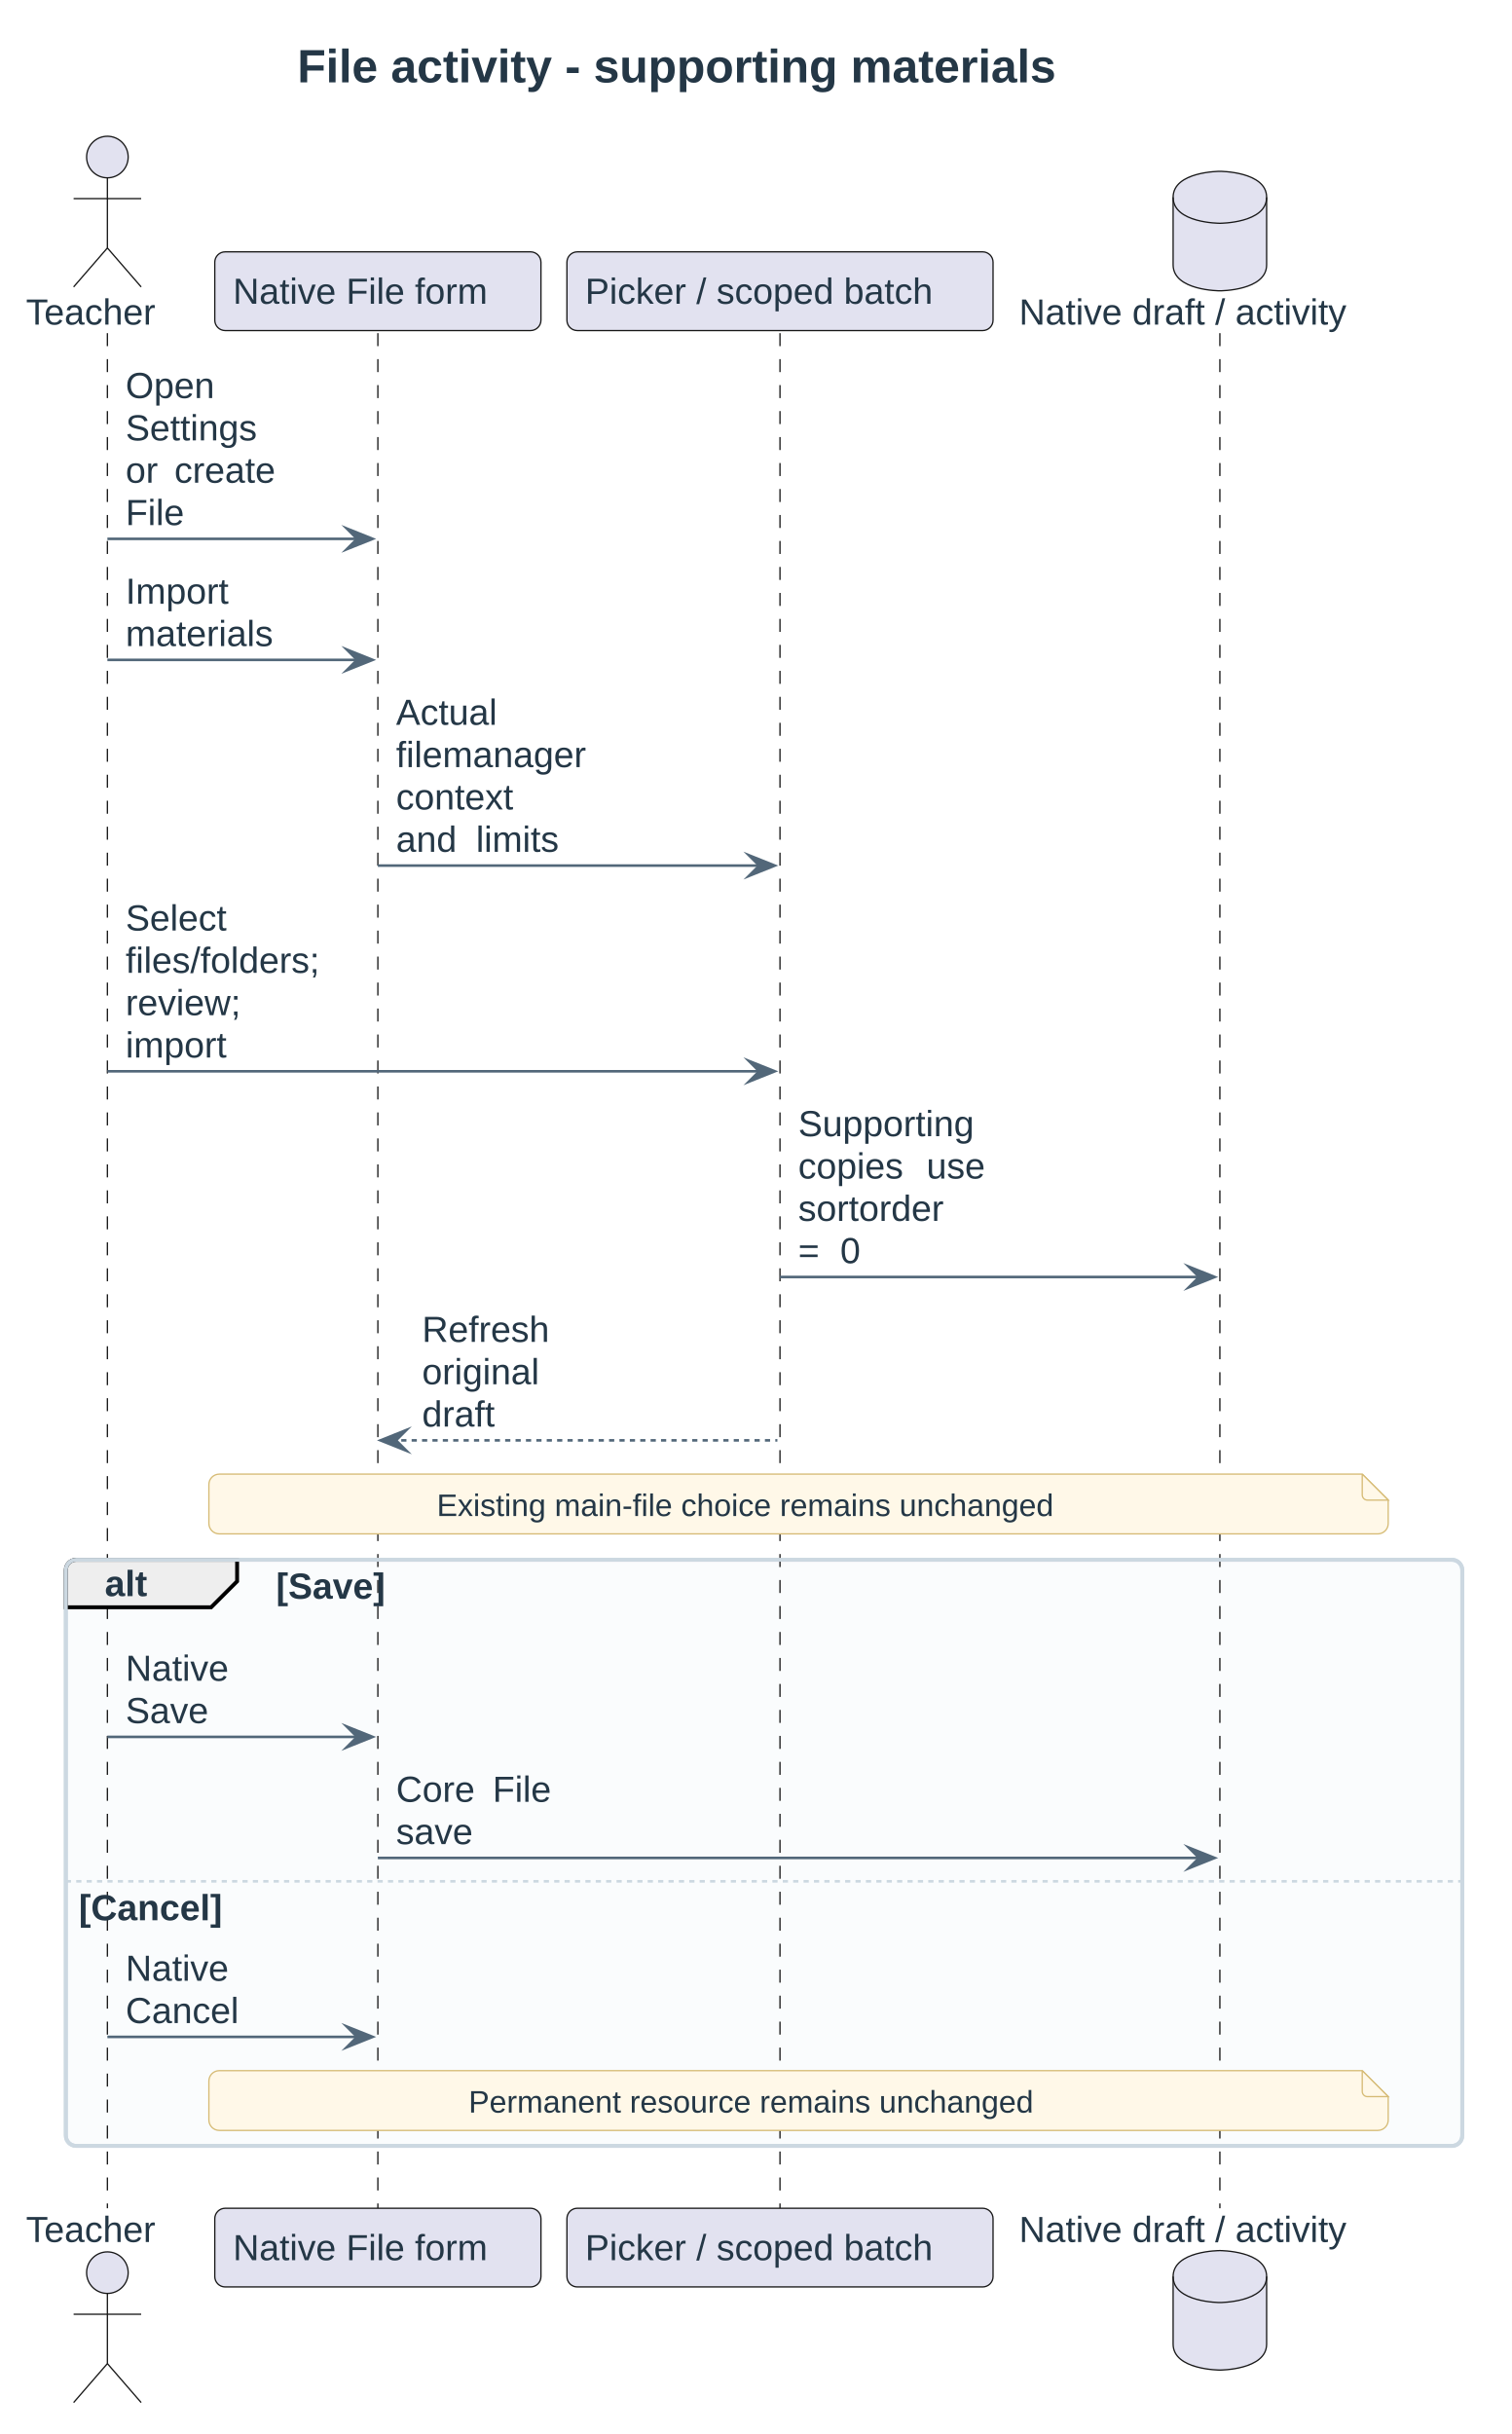
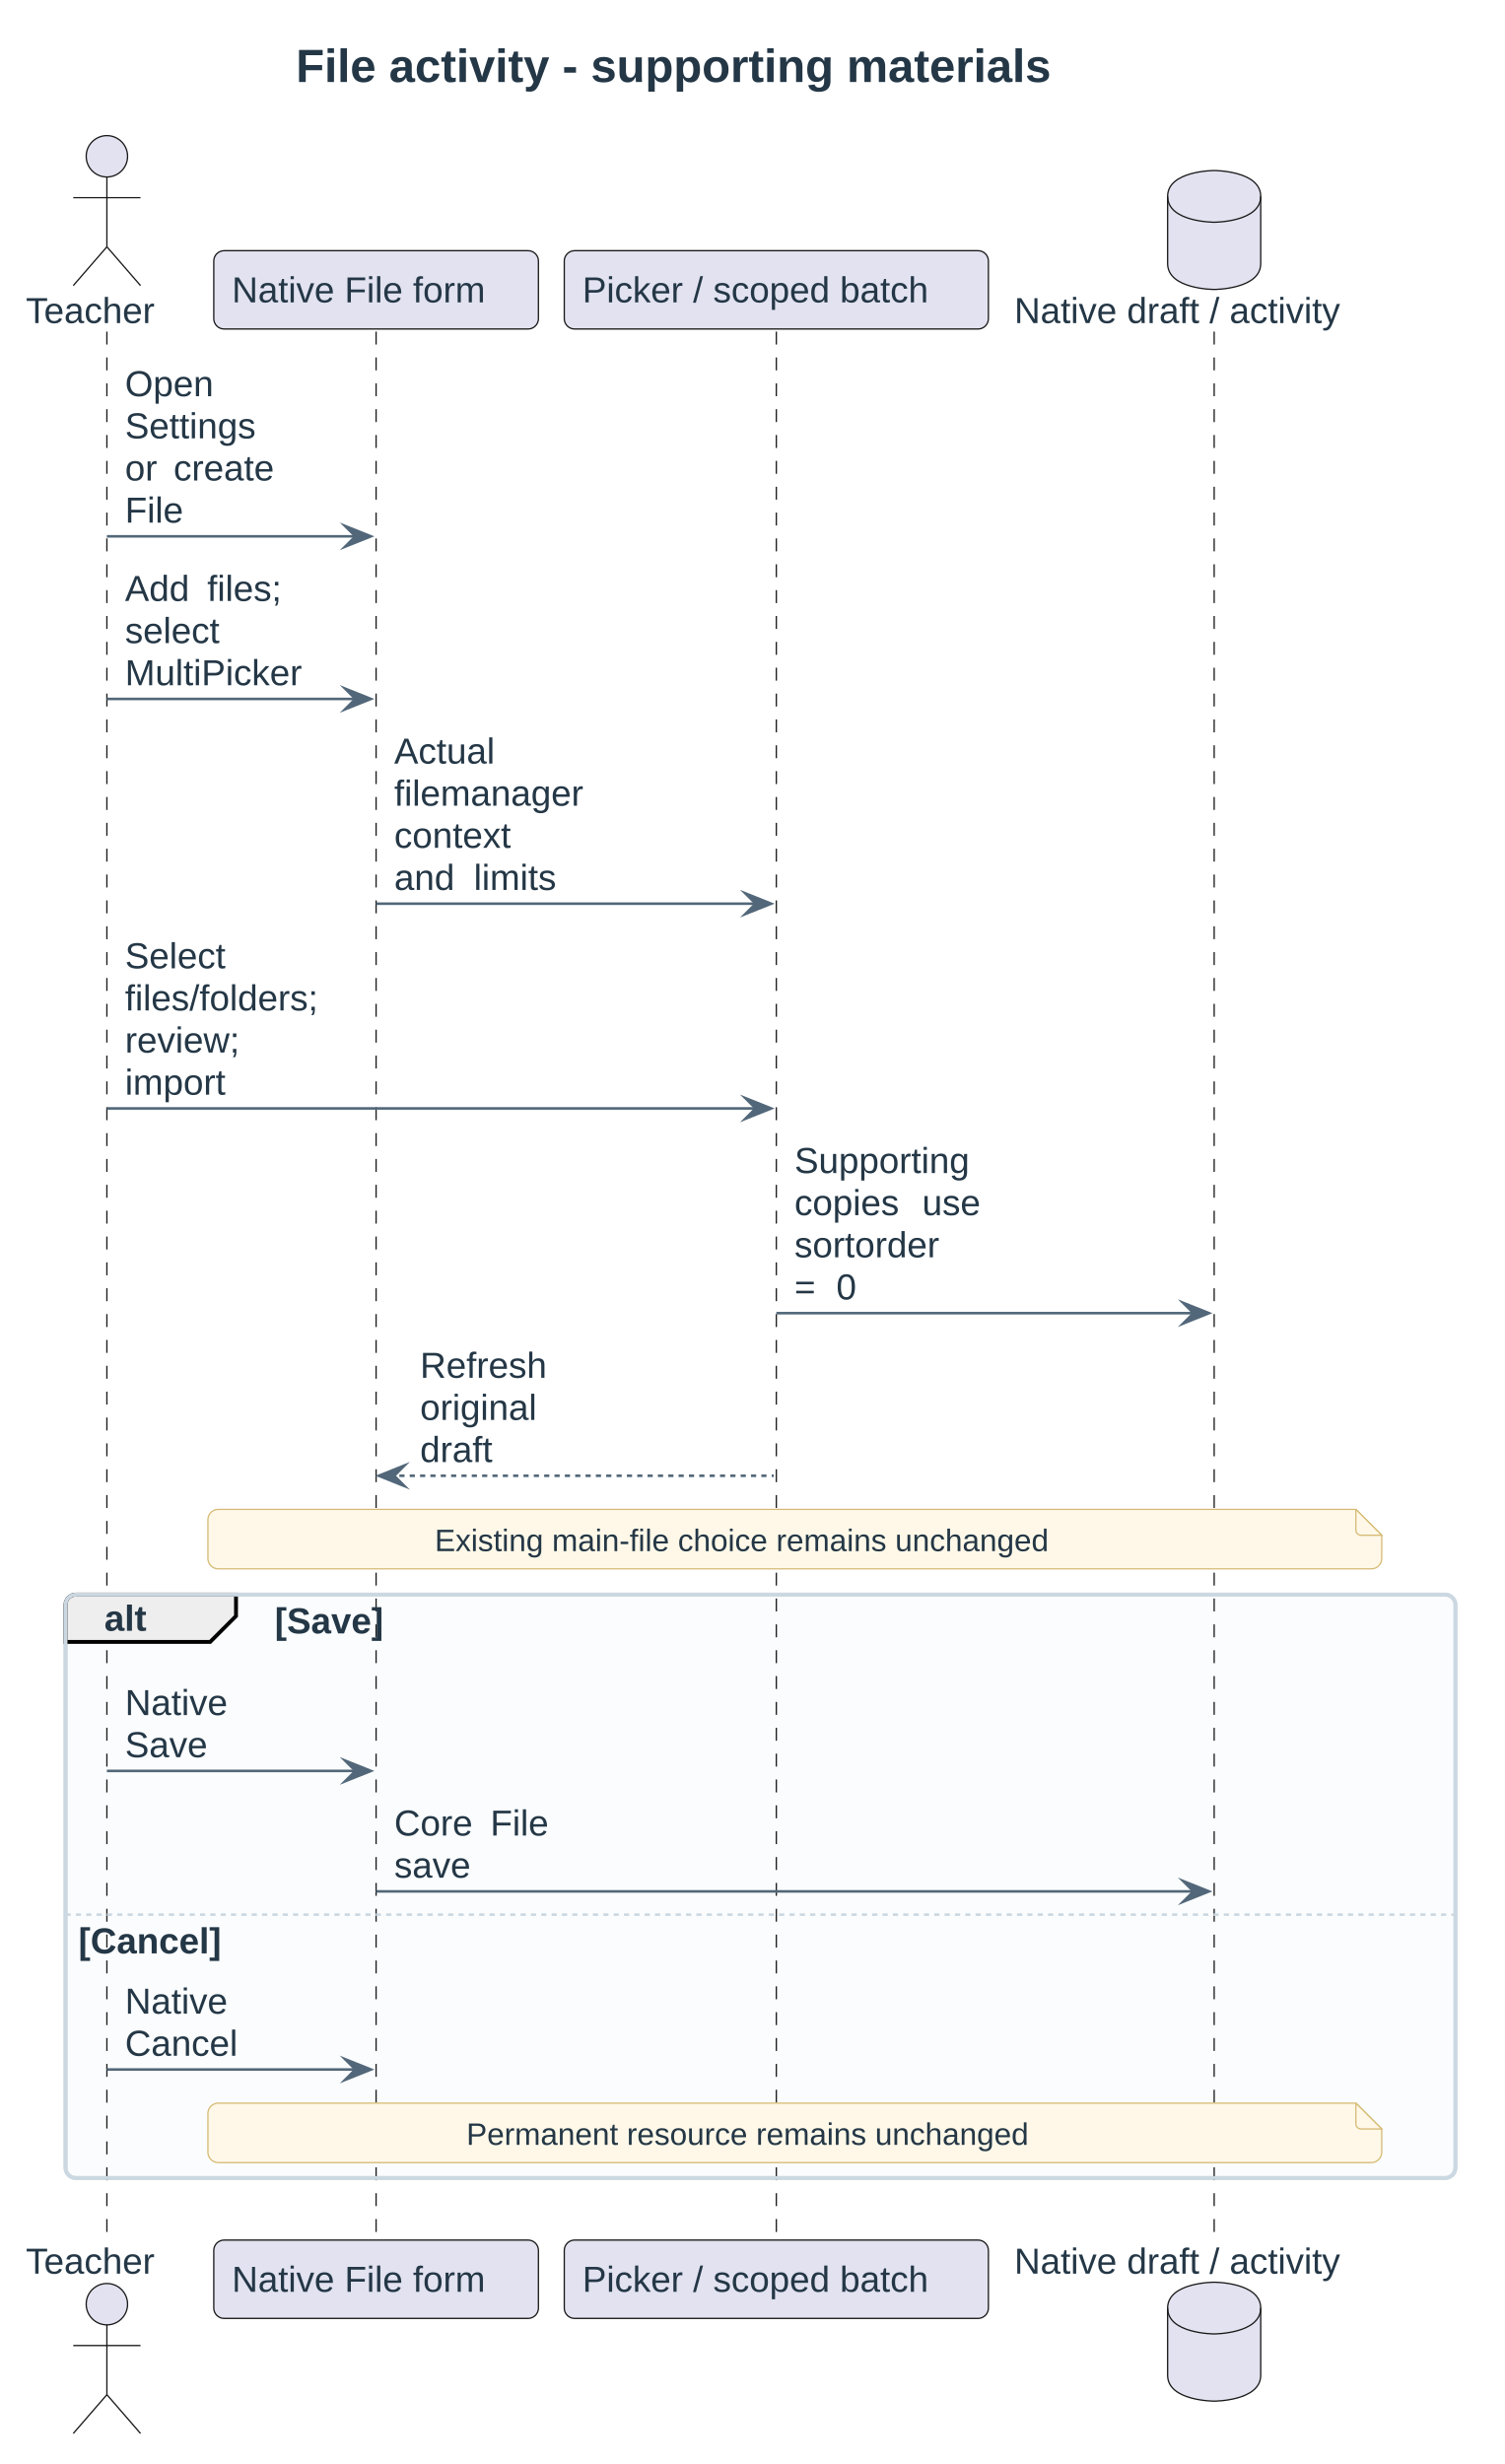
- <svg xmlns="http://www.w3.org/2000/svg" version="1.1" data-diagram-type="SEQUENCE" style="width:582px;height:937px;background:#FFFFFF;" width="582px" height="937px" viewBox="0 0 582 937" zoomAndPan="magnify" preserveAspectRatio="none" contentStyleType="text/css">
+ <svg xmlns="http://www.w3.org/2000/svg" version="1.1" data-diagram-type="SEQUENCE" style="width:582px;height:953px;background:#FFFFFF;" width="582px" height="953px" viewBox="0 0 582 953" zoomAndPan="magnify" preserveAspectRatio="none" contentStyleType="text/css">
  <defs />
  <g font-family="sans-serif" lengthAdjust="spacing">
    <g class="title" data-source-line="2">
      <text x="114.455" y="31.708" fill="#243746" font-size="18" textLength="352.02" font-weight="700" font-family="Arial">File activity - supporting materials</text>
    </g>
-     <rect x="25.342" y="600.453" width="537.587" height="225.641" fill="#FAFCFD" style="stroke:#FAFCFD;stroke-width:1;" rx="4" ry="4" />
-     <rect x="25.342" y="600.453" width="537.587" height="225.641" fill="none" style="stroke:#CCD8E1;stroke-width:1.5;" rx="4" ry="4" />
+     <rect x="25.342" y="616.75" width="537.587" height="225.641" fill="#FAFCFD" style="stroke:#FAFCFD;stroke-width:1;" rx="4" ry="4" />
+     <rect x="25.342" y="616.75" width="537.587" height="225.641" fill="none" style="stroke:#CCD8E1;stroke-width:1.5;" rx="4" ry="4" />
    <g>
-       <rect x="37.842" y="128.25" width="8" height="721.844" fill="#000" fill-opacity="0" />
-       <line x1="41.342" y1="128.25" x2="41.342" y2="850.094" style="stroke:#181818;stroke-width:0.5;stroke-dasharray:5,5;" />
+       <rect x="37.842" y="128.25" width="8" height="738.141" fill="#000" fill-opacity="0" />
+       <line x1="41.342" y1="128.25" x2="41.342" y2="866.391" style="stroke:#181818;stroke-width:0.5;stroke-dasharray:5,5;" />
    </g>
    <g>
-       <rect x="141.965" y="128.25" width="8" height="721.844" fill="#000" fill-opacity="0" />
-       <line x1="145.465" y1="128.25" x2="145.465" y2="850.094" style="stroke:#181818;stroke-width:0.5;stroke-dasharray:5,5;" />
+       <rect x="141.965" y="128.25" width="8" height="738.141" fill="#000" fill-opacity="0" />
+       <line x1="145.465" y1="128.25" x2="145.465" y2="866.391" style="stroke:#181818;stroke-width:0.5;stroke-dasharray:5,5;" />
    </g>
    <g>
-       <rect x="296.767" y="128.25" width="8" height="721.844" fill="#000" fill-opacity="0" />
-       <line x1="300.267" y1="128.25" x2="300.267" y2="850.094" style="stroke:#181818;stroke-width:0.5;stroke-dasharray:5,5;" />
+       <rect x="296.767" y="128.25" width="8" height="738.141" fill="#000" fill-opacity="0" />
+       <line x1="300.267" y1="128.25" x2="300.267" y2="866.391" style="stroke:#181818;stroke-width:0.5;stroke-dasharray:5,5;" />
    </g>
    <g>
-       <rect x="466.108" y="128.25" width="8" height="721.844" fill="#000" fill-opacity="0" />
-       <line x1="469.608" y1="128.25" x2="469.608" y2="850.094" style="stroke:#181818;stroke-width:0.5;stroke-dasharray:5,5;" />
+       <rect x="466.108" y="128.25" width="8" height="738.141" fill="#000" fill-opacity="0" />
+       <line x1="469.608" y1="128.25" x2="469.608" y2="866.391" style="stroke:#181818;stroke-width:0.5;stroke-dasharray:5,5;" />
    </g>
    <text x="10" y="124.948" fill="#243746" font-size="14" textLength="56.684" font-family="Arial">Teacher</text>
    <ellipse cx="41.342" cy="60.453" rx="8" ry="8" fill="#E2E2F0" style="stroke:#181818;stroke-width:0.5;" />
    <path d="M41.342,68.453 L41.342,95.453 M28.342,76.453 L54.342,76.453 M41.342,95.453 L28.342,110.453 M41.342,95.453 L54.342,110.453" style="stroke:#181818;stroke-width:0.5;" fill="none" />
    <rect x="82.684" y="96.953" width="125.563" height="30.297" fill="#E2E2F0" style="stroke:#181818;stroke-width:0.5;" rx="4" ry="4" />
    <text x="89.684" y="116.948" fill="#243746" font-size="14" textLength="111.563" font-family="Arial">Native File form</text>
    <rect x="218.246" y="96.953" width="164.042" height="30.297" fill="#E2E2F0" style="stroke:#181818;stroke-width:0.5;" rx="4" ry="4" />
    <text x="225.246" y="116.948" fill="#243746" font-size="14" textLength="150.042" font-family="Arial">Picker / scoped batch</text>
    <text x="392.288" y="124.948" fill="#243746" font-size="14" textLength="148.641" font-family="Arial">Native draft / activity</text>
    <path d="M451.608,75.953 C451.608,65.953 469.608,65.953 469.608,65.953 C469.608,65.953 487.608,65.953 487.608,75.953 L487.608,101.953 C487.608,111.953 469.608,111.953 469.608,111.953 C469.608,111.953 451.608,111.953 451.608,101.953 L451.608,75.953" style="stroke:#181818;stroke-width:0.5;" fill="#E2E2F0" />
    <path d="M451.608,75.953 C451.608,85.953 469.608,85.953 469.608,85.953 C469.608,85.953 487.608,85.953 487.608,75.953" style="stroke:#181818;stroke-width:0.5;" fill="none" />
-     <text x="10" y="863.089" fill="#243746" font-size="14" textLength="56.684" font-family="Arial">Teacher</text>
-     <ellipse cx="41.342" cy="874.891" rx="8" ry="8" fill="#E2E2F0" style="stroke:#181818;stroke-width:0.5;" />
-     <path d="M41.342,882.891 L41.342,909.891 M28.342,890.891 L54.342,890.891 M41.342,909.891 L28.342,924.891 M41.342,909.891 L54.342,924.891" style="stroke:#181818;stroke-width:0.5;" fill="none" />
-     <rect x="82.684" y="850.094" width="125.563" height="30.297" fill="#E2E2F0" style="stroke:#181818;stroke-width:0.5;" rx="4" ry="4" />
-     <text x="89.684" y="870.089" fill="#243746" font-size="14" textLength="111.563" font-family="Arial">Native File form</text>
-     <rect x="218.246" y="850.094" width="164.042" height="30.297" fill="#E2E2F0" style="stroke:#181818;stroke-width:0.5;" rx="4" ry="4" />
-     <text x="225.246" y="870.089" fill="#243746" font-size="14" textLength="150.042" font-family="Arial">Picker / scoped batch</text>
-     <text x="392.288" y="863.089" fill="#243746" font-size="14" textLength="148.641" font-family="Arial">Native draft / activity</text>
-     <path d="M451.608,876.391 C451.608,866.391 469.608,866.391 469.608,866.391 C469.608,866.391 487.608,866.391 487.608,876.391 L487.608,902.391 C487.608,912.391 469.608,912.391 469.608,912.391 C469.608,912.391 451.608,912.391 451.608,902.391 L451.608,876.391" style="stroke:#181818;stroke-width:0.5;" fill="#E2E2F0" />
-     <path d="M451.608,876.391 C451.608,886.391 469.608,886.391 469.608,886.391 C469.608,886.391 487.608,886.391 487.608,876.391" style="stroke:#181818;stroke-width:0.5;" fill="none" />
+     <text x="10" y="879.386" fill="#243746" font-size="14" textLength="56.684" font-family="Arial">Teacher</text>
+     <ellipse cx="41.342" cy="891.188" rx="8" ry="8" fill="#E2E2F0" style="stroke:#181818;stroke-width:0.5;" />
+     <path d="M41.342,899.188 L41.342,926.188 M28.342,907.188 L54.342,907.188 M41.342,926.188 L28.342,941.188 M41.342,926.188 L54.342,941.188" style="stroke:#181818;stroke-width:0.5;" fill="none" />
+     <rect x="82.684" y="866.391" width="125.563" height="30.297" fill="#E2E2F0" style="stroke:#181818;stroke-width:0.5;" rx="4" ry="4" />
+     <text x="89.684" y="886.386" fill="#243746" font-size="14" textLength="111.563" font-family="Arial">Native File form</text>
+     <rect x="218.246" y="866.391" width="164.042" height="30.297" fill="#E2E2F0" style="stroke:#181818;stroke-width:0.5;" rx="4" ry="4" />
+     <text x="225.246" y="886.386" fill="#243746" font-size="14" textLength="150.042" font-family="Arial">Picker / scoped batch</text>
+     <text x="392.288" y="879.386" fill="#243746" font-size="14" textLength="148.641" font-family="Arial">Native draft / activity</text>
+     <path d="M451.608,892.688 C451.608,882.688 469.608,882.688 469.608,882.688 C469.608,882.688 487.608,882.688 487.608,892.688 L487.608,918.688 C487.608,928.688 469.608,928.688 469.608,928.688 C469.608,928.688 451.608,928.688 451.608,918.688 L451.608,892.688" style="stroke:#181818;stroke-width:0.5;" fill="#E2E2F0" />
+     <path d="M451.608,892.688 C451.608,902.688 469.608,902.688 469.608,902.688 C469.608,902.688 487.608,902.688 487.608,892.688" style="stroke:#181818;stroke-width:0.5;" fill="none" />
    <polygon points="133.465,203.438,143.465,207.438,133.465,211.438,137.465,207.438" fill="#526779" style="stroke:#526779;stroke-width:1;stroke-linejoin:miter;stroke-miterlimit:10;" />
    <line x1="41.342" y1="207.438" x2="139.465" y2="207.438" style="stroke:#526779;stroke-width:1;" />
    <text x="48.342" y="153.245" fill="#243746" font-size="14" textLength="37.393" font-family="Arial">Open</text>
    <text x="48.342" y="169.542" fill="#243746" font-size="14" textLength="57.422" font-family="Arial">Settings</text>
    <text x="48.342" y="185.839" fill="#243746" font-size="14" textLength="14.321" font-family="Arial">or</text>
    <text x="62.663" y="185.839" fill="#243746" font-size="14" font-family="Arial"> </text>
    <text x="67.113" y="185.839" fill="#243746" font-size="14" textLength="44.748" font-family="Arial">create</text>
    <text x="48.342" y="202.136" fill="#243746" font-size="14" textLength="24.445" font-family="Arial">File</text>
-     <polygon points="133.465,250.031,143.465,254.031,133.465,258.031,137.465,254.031" fill="#526779" style="stroke:#526779;stroke-width:1;stroke-linejoin:miter;stroke-miterlimit:10;" />
-     <line x1="41.342" y1="254.031" x2="139.465" y2="254.031" style="stroke:#526779;stroke-width:1;" />
-     <text x="48.342" y="232.433" fill="#243746" font-size="14" textLength="46.464" font-family="Arial">Import</text>
-     <text x="48.342" y="248.729" fill="#243746" font-size="14" textLength="65.728" font-family="Arial">materials</text>
-     <polygon points="288.267,329.219,298.267,333.219,288.267,337.219,292.267,333.219" fill="#526779" style="stroke:#526779;stroke-width:1;stroke-linejoin:miter;stroke-miterlimit:10;" />
-     <line x1="145.465" y1="333.219" x2="294.267" y2="333.219" style="stroke:#526779;stroke-width:1;" />
-     <text x="152.465" y="279.026" fill="#243746" font-size="14" textLength="44.105" font-family="Arial">Actual</text>
-     <text x="152.465" y="295.323" fill="#243746" font-size="14" textLength="84.246" font-family="Arial">filemanager</text>
-     <text x="152.465" y="311.62" fill="#243746" font-size="14" textLength="53.013" font-family="Arial">context</text>
-     <text x="152.465" y="327.917" fill="#243746" font-size="14" textLength="26.339" font-family="Arial">and</text>
-     <text x="178.804" y="327.917" fill="#243746" font-size="14" font-family="Arial"> </text>
-     <text x="183.254" y="327.917" fill="#243746" font-size="14" textLength="38.09" font-family="Arial">limits</text>
-     <polygon points="288.267,408.406,298.267,412.406,288.267,416.406,292.267,412.406" fill="#526779" style="stroke:#526779;stroke-width:1;stroke-linejoin:miter;stroke-miterlimit:10;" />
-     <line x1="41.342" y1="412.406" x2="294.267" y2="412.406" style="stroke:#526779;stroke-width:1;" />
-     <text x="48.342" y="358.214" fill="#243746" font-size="14" textLength="43.189" font-family="Arial">Select</text>
-     <text x="48.342" y="374.511" fill="#243746" font-size="14" textLength="85.982" font-family="Arial">files/folders;</text>
-     <text x="48.342" y="390.808" fill="#243746" font-size="14" textLength="51.324" font-family="Arial">review;</text>
-     <text x="48.342" y="407.104" fill="#243746" font-size="14" textLength="46.225" font-family="Arial">import</text>
-     <polygon points="457.608,487.594,467.608,491.594,457.608,495.594,461.608,491.594" fill="#526779" style="stroke:#526779;stroke-width:1;stroke-linejoin:miter;stroke-miterlimit:10;" />
-     <line x1="300.267" y1="491.594" x2="463.608" y2="491.594" style="stroke:#526779;stroke-width:1;" />
-     <text x="307.267" y="437.401" fill="#243746" font-size="14" textLength="76.993" font-family="Arial">Supporting</text>
-     <text x="307.267" y="453.698" fill="#243746" font-size="14" textLength="44.946" font-family="Arial">copies</text>
-     <text x="352.213" y="453.698" fill="#243746" font-size="14" font-family="Arial"> </text>
-     <text x="356.664" y="453.698" fill="#243746" font-size="14" textLength="24.78" font-family="Arial">use</text>
-     <text x="307.267" y="469.995" fill="#243746" font-size="14" textLength="64.682" font-family="Arial">sortorder</text>
-     <text x="307.267" y="486.292" fill="#243746" font-size="14" font-family="Arial">=</text>
-     <text x="318.998" y="486.292" fill="#243746" font-size="14" font-family="Arial"> </text>
-     <text x="323.448" y="486.292" fill="#243746" font-size="14" font-family="Arial">0</text>
-     <polygon points="156.465,550.484,146.465,554.484,156.465,558.484,152.465,554.484" fill="#526779" style="stroke:#526779;stroke-width:1;stroke-linejoin:miter;stroke-miterlimit:10;" />
-     <line x1="150.465" y1="554.484" x2="299.267" y2="554.484" style="stroke:#526779;stroke-width:1;stroke-dasharray:2,2;" />
-     <text x="162.465" y="516.589" fill="#243746" font-size="14" textLength="53.806" font-family="Arial">Refresh</text>
-     <text x="162.465" y="532.886" fill="#243746" font-size="14" textLength="52.329" font-family="Arial">original</text>
-     <text x="162.465" y="549.183" fill="#243746" font-size="14" textLength="33.64" font-family="Arial">draft</text>
-     <path d="M80.414,571.484 L80.414,586.484 A4,4 0 0 0 84.414,590.484 L530.414,590.484 A4,4 0 0 0 534.414,586.484 L534.414,577.484 L524.414,567.484 L84.414,567.484 A4,4 0 0 0 80.414,571.484" style="stroke:#D6BB75;stroke-width:0.5;" fill="#FFF8E8" />
-     <path d="M524.414,567.484 L524.414,575.484 A2,2 0 0 0 526.414,577.484 L534.414,577.484 L524.414,567.484" style="stroke:#D6BB75;stroke-width:0.5;" fill="#FFF8E8" />
-     <text x="168.148" y="583.623" fill="#243746" font-size="12" textLength="269.777" font-family="Arial">Existing main-file choice remains unchanged</text>
-     <path d="M29.342,600.453 L91.28,600.453 L91.28,608.75 L81.28,618.75 L25.342,618.75 L25.342,604.453 A4,4 0 0 1 29.342,600.453" style="stroke:#000;stroke-width:1.5;" fill="#EEE" />
-     <rect x="25.342" y="600.453" width="537.587" height="225.641" fill="none" style="stroke:#CCD8E1;stroke-width:1.5;" rx="4" ry="4" />
-     <text x="40.342" y="614.448" fill="#243746" font-size="14" textLength="20.938" font-weight="700" font-family="Arial">alt</text>
-     <text x="106.28" y="615.448" fill="#243746" font-size="14" textLength="50.948" font-weight="700" font-family="Arial">[Save]</text>
-     <polygon points="133.465,664.641,143.465,668.641,133.465,672.641,137.465,668.641" fill="#526779" style="stroke:#526779;stroke-width:1;stroke-linejoin:miter;stroke-miterlimit:10;" />
-     <line x1="41.342" y1="668.641" x2="139.465" y2="668.641" style="stroke:#526779;stroke-width:1;" />
-     <text x="48.342" y="647.042" fill="#243746" font-size="14" textLength="45.329" font-family="Arial">Native</text>
-     <text x="48.342" y="663.339" fill="#243746" font-size="14" textLength="34.364" font-family="Arial">Save</text>
-     <polygon points="457.608,711.234,467.608,715.234,457.608,719.234,461.608,715.234" fill="#526779" style="stroke:#526779;stroke-width:1;stroke-linejoin:miter;stroke-miterlimit:10;" />
-     <line x1="145.465" y1="715.234" x2="463.608" y2="715.234" style="stroke:#526779;stroke-width:1;" />
-     <text x="152.465" y="693.636" fill="#243746" font-size="14" textLength="32.71" font-family="Arial">Core</text>
-     <text x="185.175" y="693.636" fill="#243746" font-size="14" font-family="Arial"> </text>
-     <text x="189.625" y="693.636" fill="#243746" font-size="14" textLength="24.445" font-family="Arial">File</text>
-     <text x="152.465" y="709.933" fill="#243746" font-size="14" textLength="32.771" font-family="Arial">save</text>
-     <line x1="25.342" y1="724.234" x2="562.929" y2="724.234" style="stroke:#CCD8E1;stroke-width:1;stroke-dasharray:2,2;" />
-     <text x="30.342" y="739.229" fill="#243746" font-size="14" textLength="65.078" font-weight="700" font-family="Arial">[Cancel]</text>
-     <polygon points="133.465,780.125,143.465,784.125,133.465,788.125,137.465,784.125" fill="#526779" style="stroke:#526779;stroke-width:1;stroke-linejoin:miter;stroke-miterlimit:10;" />
-     <line x1="41.342" y1="784.125" x2="139.465" y2="784.125" style="stroke:#526779;stroke-width:1;" />
-     <text x="48.342" y="762.526" fill="#243746" font-size="14" textLength="45.329" font-family="Arial">Native</text>
-     <text x="48.342" y="778.823" fill="#243746" font-size="14" textLength="47.428" font-family="Arial">Cancel</text>
-     <path d="M80.414,801.125 L80.414,816.125 A4,4 0 0 0 84.414,820.125 L530.414,820.125 A4,4 0 0 0 534.414,816.125 L534.414,807.125 L524.414,797.125 L84.414,797.125 A4,4 0 0 0 80.414,801.125" style="stroke:#D6BB75;stroke-width:0.5;" fill="#FFF8E8" />
-     <path d="M524.414,797.125 L524.414,805.125 A2,2 0 0 0 526.414,807.125 L534.414,807.125 L524.414,797.125" style="stroke:#D6BB75;stroke-width:0.5;" fill="#FFF8E8" />
-     <text x="180.382" y="813.264" fill="#243746" font-size="12" textLength="245.309" font-family="Arial">Permanent resource remains unchanged</text>
+     <polygon points="133.465,266.328,143.465,270.328,133.465,274.328,137.465,270.328" fill="#526779" style="stroke:#526779;stroke-width:1;stroke-linejoin:miter;stroke-miterlimit:10;" />
+     <line x1="41.342" y1="270.328" x2="139.465" y2="270.328" style="stroke:#526779;stroke-width:1;" />
+     <text x="48.342" y="232.433" fill="#243746" font-size="14" textLength="27.351" font-family="Arial">Add</text>
+     <text x="75.692" y="232.433" fill="#243746" font-size="14" font-family="Arial"> </text>
+     <text x="80.143" y="232.433" fill="#243746" font-size="14" textLength="33.332" font-family="Arial">files;</text>
+     <text x="48.342" y="248.729" fill="#243746" font-size="14" textLength="41.597" font-family="Arial">select</text>
+     <text x="48.342" y="265.026" fill="#243746" font-size="14" textLength="76.727" font-family="Arial">MultiPicker</text>
+     <polygon points="288.267,345.516,298.267,349.516,288.267,353.516,292.267,349.516" fill="#526779" style="stroke:#526779;stroke-width:1;stroke-linejoin:miter;stroke-miterlimit:10;" />
+     <line x1="145.465" y1="349.516" x2="294.267" y2="349.516" style="stroke:#526779;stroke-width:1;" />
+     <text x="152.465" y="295.323" fill="#243746" font-size="14" textLength="44.105" font-family="Arial">Actual</text>
+     <text x="152.465" y="311.62" fill="#243746" font-size="14" textLength="84.246" font-family="Arial">filemanager</text>
+     <text x="152.465" y="327.917" fill="#243746" font-size="14" textLength="53.013" font-family="Arial">context</text>
+     <text x="152.465" y="344.214" fill="#243746" font-size="14" textLength="26.339" font-family="Arial">and</text>
+     <text x="178.804" y="344.214" fill="#243746" font-size="14" font-family="Arial"> </text>
+     <text x="183.254" y="344.214" fill="#243746" font-size="14" textLength="38.09" font-family="Arial">limits</text>
+     <polygon points="288.267,424.703,298.267,428.703,288.267,432.703,292.267,428.703" fill="#526779" style="stroke:#526779;stroke-width:1;stroke-linejoin:miter;stroke-miterlimit:10;" />
+     <line x1="41.342" y1="428.703" x2="294.267" y2="428.703" style="stroke:#526779;stroke-width:1;" />
+     <text x="48.342" y="374.511" fill="#243746" font-size="14" textLength="43.189" font-family="Arial">Select</text>
+     <text x="48.342" y="390.808" fill="#243746" font-size="14" textLength="85.982" font-family="Arial">files/folders;</text>
+     <text x="48.342" y="407.104" fill="#243746" font-size="14" textLength="51.324" font-family="Arial">review;</text>
+     <text x="48.342" y="423.401" fill="#243746" font-size="14" textLength="46.225" font-family="Arial">import</text>
+     <polygon points="457.608,503.891,467.608,507.891,457.608,511.891,461.608,507.891" fill="#526779" style="stroke:#526779;stroke-width:1;stroke-linejoin:miter;stroke-miterlimit:10;" />
+     <line x1="300.267" y1="507.891" x2="463.608" y2="507.891" style="stroke:#526779;stroke-width:1;" />
+     <text x="307.267" y="453.698" fill="#243746" font-size="14" textLength="76.993" font-family="Arial">Supporting</text>
+     <text x="307.267" y="469.995" fill="#243746" font-size="14" textLength="44.946" font-family="Arial">copies</text>
+     <text x="352.213" y="469.995" fill="#243746" font-size="14" font-family="Arial"> </text>
+     <text x="356.664" y="469.995" fill="#243746" font-size="14" textLength="24.78" font-family="Arial">use</text>
+     <text x="307.267" y="486.292" fill="#243746" font-size="14" textLength="64.682" font-family="Arial">sortorder</text>
+     <text x="307.267" y="502.589" fill="#243746" font-size="14" font-family="Arial">=</text>
+     <text x="318.998" y="502.589" fill="#243746" font-size="14" font-family="Arial"> </text>
+     <text x="323.448" y="502.589" fill="#243746" font-size="14" font-family="Arial">0</text>
+     <polygon points="156.465,566.781,146.465,570.781,156.465,574.781,152.465,570.781" fill="#526779" style="stroke:#526779;stroke-width:1;stroke-linejoin:miter;stroke-miterlimit:10;" />
+     <line x1="150.465" y1="570.781" x2="299.267" y2="570.781" style="stroke:#526779;stroke-width:1;stroke-dasharray:2,2;" />
+     <text x="162.465" y="532.886" fill="#243746" font-size="14" textLength="53.806" font-family="Arial">Refresh</text>
+     <text x="162.465" y="549.183" fill="#243746" font-size="14" textLength="52.329" font-family="Arial">original</text>
+     <text x="162.465" y="565.479" fill="#243746" font-size="14" textLength="33.64" font-family="Arial">draft</text>
+     <path d="M80.414,587.781 L80.414,602.781 A4,4 0 0 0 84.414,606.781 L530.414,606.781 A4,4 0 0 0 534.414,602.781 L534.414,593.781 L524.414,583.781 L84.414,583.781 A4,4 0 0 0 80.414,587.781" style="stroke:#D6BB75;stroke-width:0.5;" fill="#FFF8E8" />
+     <path d="M524.414,583.781 L524.414,591.781 A2,2 0 0 0 526.414,593.781 L534.414,593.781 L524.414,583.781" style="stroke:#D6BB75;stroke-width:0.5;" fill="#FFF8E8" />
+     <text x="168.148" y="599.92" fill="#243746" font-size="12" textLength="269.777" font-family="Arial">Existing main-file choice remains unchanged</text>
+     <path d="M29.342,616.75 L91.28,616.75 L91.28,625.047 L81.28,635.047 L25.342,635.047 L25.342,620.75 A4,4 0 0 1 29.342,616.75" style="stroke:#000;stroke-width:1.5;" fill="#EEE" />
+     <rect x="25.342" y="616.75" width="537.587" height="225.641" fill="none" style="stroke:#CCD8E1;stroke-width:1.5;" rx="4" ry="4" />
+     <text x="40.342" y="630.745" fill="#243746" font-size="14" textLength="20.938" font-weight="700" font-family="Arial">alt</text>
+     <text x="106.28" y="631.745" fill="#243746" font-size="14" textLength="50.948" font-weight="700" font-family="Arial">[Save]</text>
+     <polygon points="133.465,680.938,143.465,684.938,133.465,688.938,137.465,684.938" fill="#526779" style="stroke:#526779;stroke-width:1;stroke-linejoin:miter;stroke-miterlimit:10;" />
+     <line x1="41.342" y1="684.938" x2="139.465" y2="684.938" style="stroke:#526779;stroke-width:1;" />
+     <text x="48.342" y="663.339" fill="#243746" font-size="14" textLength="45.329" font-family="Arial">Native</text>
+     <text x="48.342" y="679.636" fill="#243746" font-size="14" textLength="34.364" font-family="Arial">Save</text>
+     <polygon points="457.608,727.531,467.608,731.531,457.608,735.531,461.608,731.531" fill="#526779" style="stroke:#526779;stroke-width:1;stroke-linejoin:miter;stroke-miterlimit:10;" />
+     <line x1="145.465" y1="731.531" x2="463.608" y2="731.531" style="stroke:#526779;stroke-width:1;" />
+     <text x="152.465" y="709.933" fill="#243746" font-size="14" textLength="32.71" font-family="Arial">Core</text>
+     <text x="185.175" y="709.933" fill="#243746" font-size="14" font-family="Arial"> </text>
+     <text x="189.625" y="709.933" fill="#243746" font-size="14" textLength="24.445" font-family="Arial">File</text>
+     <text x="152.465" y="726.229" fill="#243746" font-size="14" textLength="32.771" font-family="Arial">save</text>
+     <line x1="25.342" y1="740.531" x2="562.929" y2="740.531" style="stroke:#CCD8E1;stroke-width:1;stroke-dasharray:2,2;" />
+     <text x="30.342" y="755.526" fill="#243746" font-size="14" textLength="65.078" font-weight="700" font-family="Arial">[Cancel]</text>
+     <polygon points="133.465,796.422,143.465,800.422,133.465,804.422,137.465,800.422" fill="#526779" style="stroke:#526779;stroke-width:1;stroke-linejoin:miter;stroke-miterlimit:10;" />
+     <line x1="41.342" y1="800.422" x2="139.465" y2="800.422" style="stroke:#526779;stroke-width:1;" />
+     <text x="48.342" y="778.823" fill="#243746" font-size="14" textLength="45.329" font-family="Arial">Native</text>
+     <text x="48.342" y="795.12" fill="#243746" font-size="14" textLength="47.428" font-family="Arial">Cancel</text>
+     <path d="M80.414,817.422 L80.414,832.422 A4,4 0 0 0 84.414,836.422 L530.414,836.422 A4,4 0 0 0 534.414,832.422 L534.414,823.422 L524.414,813.422 L84.414,813.422 A4,4 0 0 0 80.414,817.422" style="stroke:#D6BB75;stroke-width:0.5;" fill="#FFF8E8" />
+     <path d="M524.414,813.422 L524.414,821.422 A2,2 0 0 0 526.414,823.422 L534.414,823.422 L524.414,813.422" style="stroke:#D6BB75;stroke-width:0.5;" fill="#FFF8E8" />
+     <text x="180.382" y="829.561" fill="#243746" font-size="12" textLength="245.309" font-family="Arial">Permanent resource remains unchanged</text>
  </g>
</svg>
